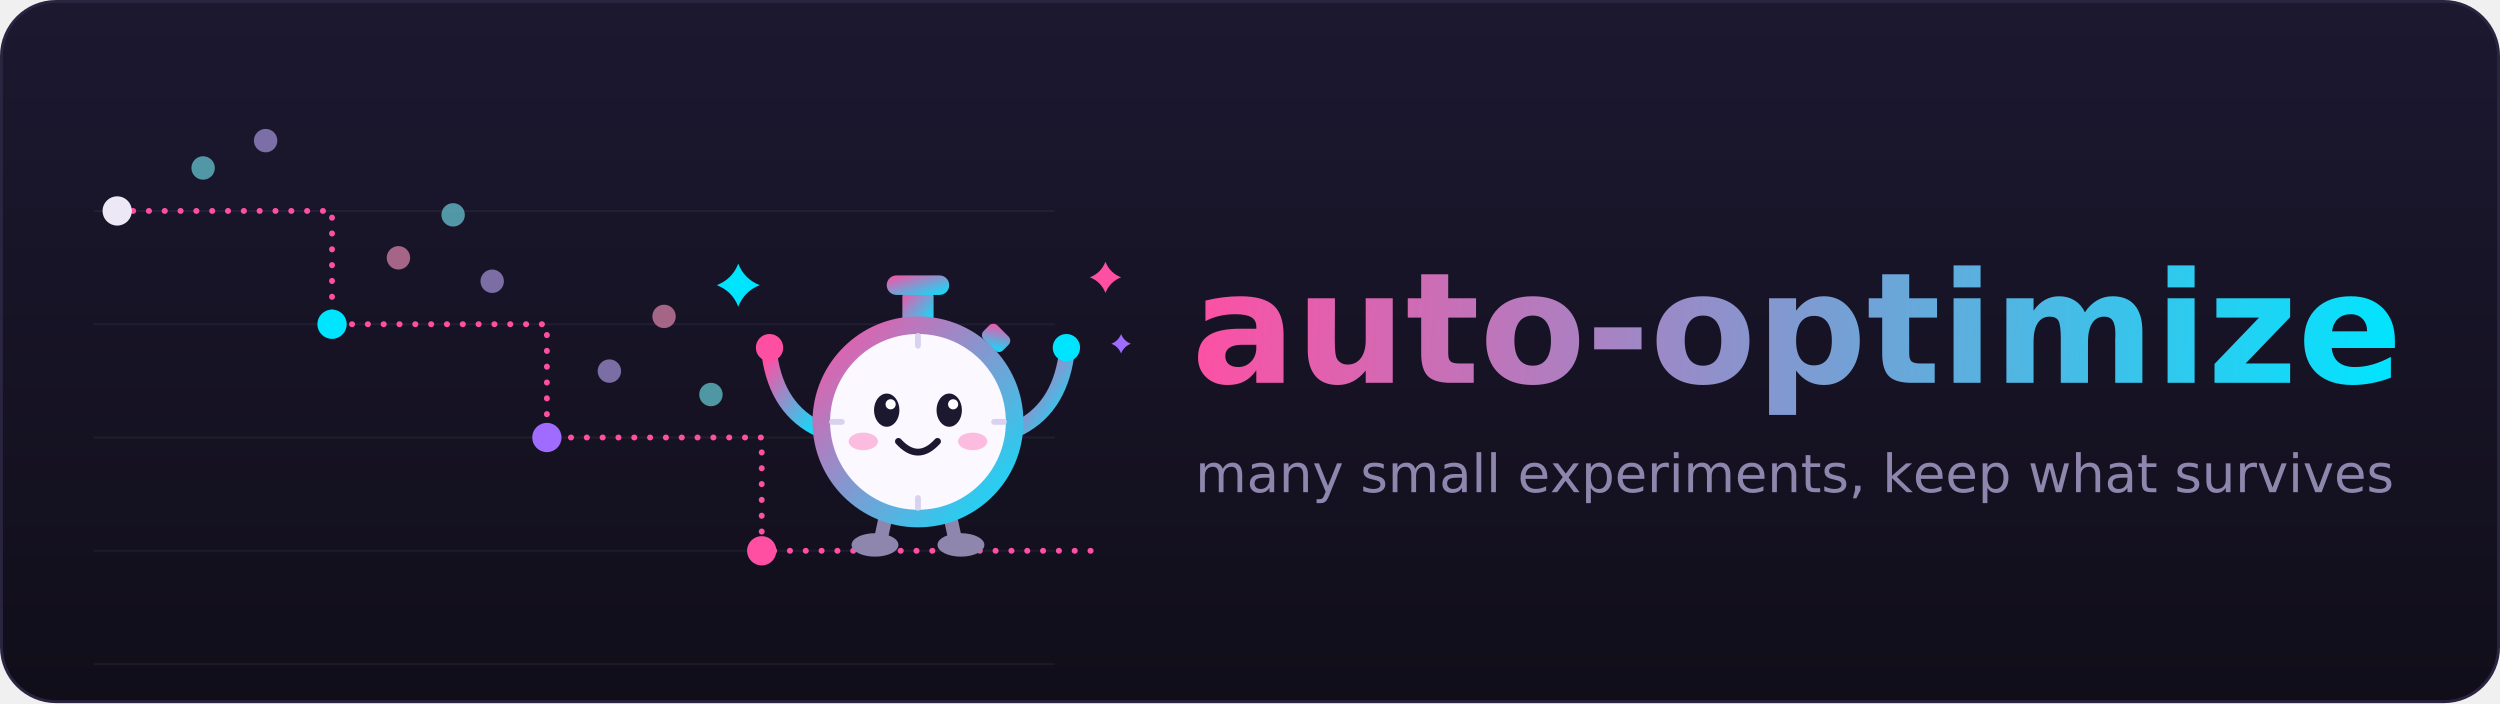
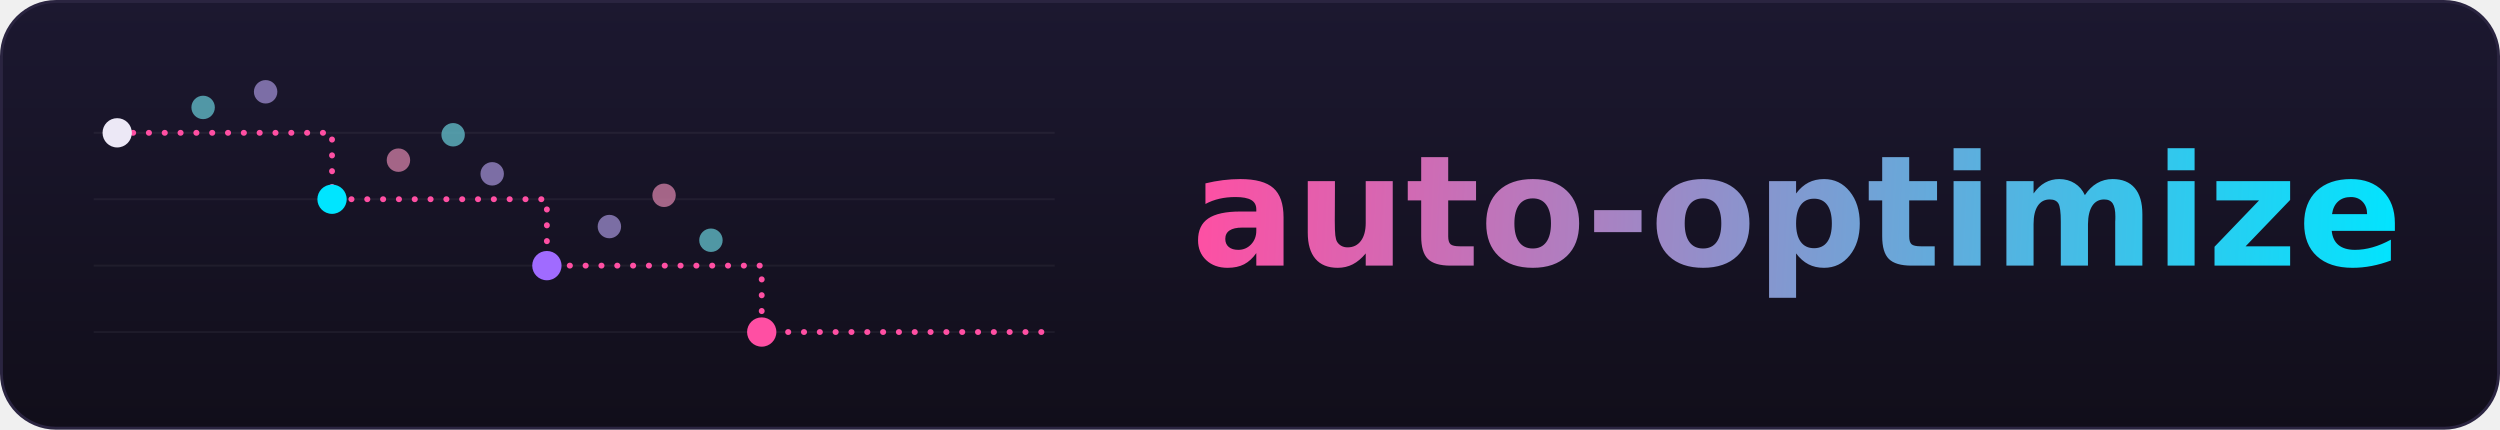
- <svg xmlns="http://www.w3.org/2000/svg" width="1280" height="360" viewBox="0 0 1280 360" role="img" aria-label="auto-optimize">
+ <svg xmlns="http://www.w3.org/2000/svg" width="1280" height="220" viewBox="0 0 1280 220" role="img" aria-label="auto-optimize">
  <defs>
    <linearGradient id="bg" x1="0" y1="0" x2="0" y2="1">
      <stop offset="0" stop-color="#1c1830" />
      <stop offset="1" stop-color="#110e1a" />
-     </linearGradient>
-     <linearGradient id="ring" x1="0" y1="0" x2="1" y2="1">
-       <stop offset="0" stop-color="#ff4fa3" />
-       <stop offset="1" stop-color="#00e5ff" />
    </linearGradient>
    <linearGradient id="word" gradientUnits="userSpaceOnUse" x1="610" y1="120" x2="1230" y2="150">
      <stop offset="0" stop-color="#ff4fa3" />
      <stop offset="1" stop-color="#00e5ff" />
    </linearGradient>
  </defs>
-   <rect x="0.75" y="0.75" width="1278.5" height="358.5" rx="28" fill="url(#bg)" stroke="#2a2440" stroke-width="1.5" />
-   <g transform="translate(0 16)">
-     <g stroke="#ffffff" stroke-opacity="0.05" stroke-width="1">
-       <line x1="48" x2="540" y1="92" y2="92" />
-       <line x1="48" x2="540" y1="150" y2="150" />
-       <line x1="48" x2="540" y1="208" y2="208" />
-       <line x1="48" x2="540" y1="266" y2="266" />
-       <line x1="48" x2="540" y1="324" y2="324" />
-     </g>
-     <circle cx="104" cy="70" r="6" fill="#5fb8c4" fill-opacity="0.8" />
-     <circle cx="136" cy="56" r="6" fill="#9585c4" fill-opacity="0.8" />
-     <circle cx="204" cy="116" r="6" fill="#c77a9f" fill-opacity="0.8" />
-     <circle cx="232" cy="94" r="6" fill="#5fb8c4" fill-opacity="0.8" />
-     <circle cx="252" cy="128" r="6" fill="#9585c4" fill-opacity="0.8" />
-     <circle cx="312" cy="174" r="6" fill="#9585c4" fill-opacity="0.8" />
-     <circle cx="340" cy="146" r="6" fill="#c77a9f" fill-opacity="0.8" />
-     <circle cx="364" cy="186" r="6" fill="#5fb8c4" fill-opacity="0.8" />
-     <path d="M60 92H170V150H280V208H390V266H560" fill="none" stroke="#ff4fa3" stroke-width="3" stroke-dasharray="0.1 8" stroke-linecap="round" />
-     <circle cx="60" cy="92" r="7.5" fill="#ece8f6" />
-     <circle cx="170" cy="150" r="7.5" fill="#00e5ff" />
-     <circle cx="280" cy="208" r="7.5" fill="#a06bff" />
-     <circle cx="390" cy="266" r="7.5" fill="#ff4fa3" />
-     <g stroke="#8e86ad" stroke-width="7" stroke-linecap="round">
-       <line x1="454" y1="246" x2="451" y2="260" />
-       <line x1="486" y1="246" x2="489" y2="260" />
-     </g>
-     <ellipse cx="448" cy="263" rx="12" ry="6" fill="#8e86ad" />
-     <ellipse cx="492" cy="263" rx="12" ry="6" fill="#8e86ad" />
-     <g stroke="url(#ring)" stroke-width="8" stroke-linecap="round" fill="none">
-       <path d="M420 204Q398 194 394 166" />
-       <path d="M520 204Q542 194 546 166" />
-     </g>
-     <circle cx="394" cy="162" r="7" fill="#ff4fa3" />
-     <circle cx="546" cy="162" r="7" fill="#00e5ff" />
-     <rect x="462" y="133" width="16" height="16" rx="3" fill="url(#ring)" />
-     <rect x="454" y="125" width="32" height="10" rx="5" fill="url(#ring)" />
-     <rect x="503" y="152" width="14" height="10" rx="3" fill="url(#ring)" transform="rotate(45 510 157)" />
-     <circle cx="470" cy="200" r="54" fill="url(#ring)" />
-     <circle cx="470" cy="200" r="45" fill="#fbf8ff" />
-     <g stroke="#d9d2ee" stroke-width="3" stroke-linecap="round">
-       <line x1="470.0" y1="161.0" x2="470.0" y2="156.0" />
-       <line x1="509.0" y1="200.0" x2="514.0" y2="200.0" />
-       <line x1="470.0" y1="239.0" x2="470.0" y2="244.0" />
-       <line x1="431.0" y1="200.0" x2="426.0" y2="200.0" />
-     </g>
-     <ellipse cx="454" cy="194" rx="6.5" ry="8.5" fill="#1c1830" />
-     <ellipse cx="486" cy="194" rx="6.5" ry="8.5" fill="#1c1830" />
-     <circle cx="456" cy="191" r="2.6" fill="#ffffff" />
-     <circle cx="488" cy="191" r="2.6" fill="#ffffff" />
-     <ellipse cx="442" cy="210" rx="7.5" ry="4.5" fill="#ff4fa3" fill-opacity="0.35" />
-     <ellipse cx="498" cy="210" rx="7.5" ry="4.5" fill="#ff4fa3" fill-opacity="0.35" />
-     <path d="M460 210Q470 221 480 210" fill="none" stroke="#1c1830" stroke-width="3.5" stroke-linecap="round" />
-     <path d="M378 119Q381.08 126.92 389 130Q381.08 133.08 378 141Q374.92 133.08 367 130Q374.92 126.92 378 119Z" fill="#00e5ff" />
-     <path d="M566 118Q568.24 123.76 574 126Q568.24 128.24 566 134Q563.76 128.24 558 126Q563.76 123.76 566 118Z" fill="#ff4fa3" />
-     <path d="M574 155Q575.4 158.6 579 160Q575.4 161.4 574 165Q572.6 161.4 569 160Q572.6 158.6 574 155Z" fill="#a06bff" />
+   <rect x="0.75" y="0.75" width="1278.5" height="218.5" rx="28" fill="url(#bg)" stroke="#2a2440" stroke-width="1.5" />
+   <g stroke="#ffffff" stroke-opacity="0.05" stroke-width="1">
+     <line x1="48" x2="540" y1="68" y2="68" />
+     <line x1="48" x2="540" y1="102" y2="102" />
+     <line x1="48" x2="540" y1="136" y2="136" />
+     <line x1="48" x2="540" y1="170" y2="170" />
  </g>
-   <path d="M636.041 176.527Q631.714 176.527 629.531 177.995Q627.348 179.464 627.348 182.323Q627.348 184.95 629.106 186.437Q630.864 187.925 633.993 187.925Q637.896 187.925 640.561 185.124Q643.227 182.323 643.227 178.111V176.527ZM657.175 171.311V196.0H643.227V189.586Q640.446 193.527 636.968 195.324Q633.491 197.12 628.507 197.12Q621.784 197.12 617.592 193.199Q613.4 189.277 613.4 183.018Q613.4 175.407 618.635 171.852Q623.871 168.298 635.075 168.298H643.227V167.216Q643.227 163.932 640.639 162.406Q638.05 160.879 632.564 160.879Q628.121 160.879 624.296 161.768Q620.47 162.657 617.186 164.434V153.886Q621.63 152.804 626.111 152.244Q630.593 151.684 635.075 151.684Q646.782 151.684 651.979 156.301Q657.175 160.918 657.175 171.311ZM669.577 179.154V152.727H683.487V157.054Q683.487 160.57 683.448 165.883Q683.409 171.195 683.409 172.973Q683.409 178.189 683.68 180.487Q683.95 182.786 684.607 183.83Q685.457 185.182 686.829 185.916Q688.2 186.65 689.978 186.65Q694.305 186.65 696.778 183.327Q699.25 180.004 699.25 174.093V152.727H713.082V196.0H699.25V189.741Q696.121 193.527 692.624 195.324Q689.128 197.12 684.916 197.12Q677.421 197.12 673.499 192.523Q669.577 187.925 669.577 179.154ZM741.48 140.441V152.727H755.737V162.618H741.48V180.97Q741.48 183.984 742.678 185.047Q743.875 186.109 747.43 186.109H754.539V196.0H742.678Q734.487 196.0 731.067 192.581Q727.648 189.161 727.648 180.97V162.618H720.771V152.727H727.648V140.441ZM784.792 161.575Q780.194 161.575 777.779 164.878Q775.364 168.182 775.364 174.402Q775.364 180.623 777.779 183.926Q780.194 187.23 784.792 187.23Q789.312 187.23 791.707 183.926Q794.103 180.623 794.103 174.402Q794.103 168.182 791.707 164.878Q789.312 161.575 784.792 161.575ZM784.792 151.684Q795.957 151.684 802.236 157.711Q808.514 163.739 808.514 174.402Q808.514 185.066 802.236 191.093Q795.957 197.12 784.792 197.12Q773.587 197.12 767.27 191.093Q760.953 185.066 760.953 174.402Q760.953 163.739 767.27 157.711Q773.587 151.684 784.792 151.684ZM816.203 167.602H840.467V178.845H816.203ZM871.994 161.575Q867.396 161.575 864.982 164.878Q862.567 168.182 862.567 174.402Q862.567 180.623 864.982 183.926Q867.396 187.23 871.994 187.23Q876.515 187.23 878.91 183.926Q881.306 180.623 881.306 174.402Q881.306 168.182 878.91 164.878Q876.515 161.575 871.994 161.575ZM871.994 151.684Q883.16 151.684 889.439 157.711Q895.717 163.739 895.717 174.402Q895.717 185.066 889.439 191.093Q883.16 197.12 871.994 197.12Q860.79 197.12 854.472 191.093Q848.155 185.066 848.155 174.402Q848.155 163.739 854.472 157.711Q860.79 151.684 871.994 151.684ZM919.594 189.741V212.459H905.762V152.727H919.594V159.064Q922.453 155.277 925.931 153.481Q929.408 151.684 933.928 151.684Q941.926 151.684 947.065 158.04Q952.204 164.395 952.204 174.402Q952.204 184.409 947.065 190.765Q941.926 197.12 933.928 197.12Q929.408 197.12 925.931 195.324Q922.453 193.527 919.594 189.741ZM928.79 161.729Q924.347 161.729 921.97 164.994Q919.594 168.259 919.594 174.402Q919.594 180.545 921.97 183.81Q924.347 187.075 928.79 187.075Q933.233 187.075 935.571 183.83Q937.908 180.584 937.908 174.402Q937.908 168.22 935.571 164.975Q933.233 161.729 928.79 161.729ZM977.51 140.441V152.727H991.767V162.618H977.51V180.97Q977.51 183.984 978.708 185.047Q979.906 186.109 983.46 186.109H990.57V196.0H978.708Q970.517 196.0 967.098 192.581Q963.679 189.161 963.679 180.97V162.618H956.801V152.727H963.679V140.441ZM1000.229 152.727H1014.061V196.0H1000.229ZM1000.229 135.882H1014.061V147.163H1000.229ZM1067.456 159.914Q1070.084 155.895 1073.696 153.79Q1077.309 151.684 1081.636 151.684Q1089.093 151.684 1092.995 156.282Q1096.897 160.879 1096.897 169.65V196.0H1082.988V173.436Q1083.027 172.934 1083.046 172.393Q1083.065 171.852 1083.065 170.848Q1083.065 166.25 1081.713 164.183Q1080.361 162.116 1077.347 162.116Q1073.406 162.116 1071.262 165.361Q1069.118 168.607 1069.04 174.75V196.0H1055.131V173.436Q1055.131 166.25 1053.895 164.183Q1052.658 162.116 1049.49 162.116Q1045.511 162.116 1043.347 165.381Q1041.183 168.645 1041.183 174.711V196.0H1027.274V152.727H1041.183V159.064Q1043.733 155.393 1047.037 153.538Q1050.34 151.684 1054.32 151.684Q1058.802 151.684 1062.24 153.848Q1065.679 156.011 1067.456 159.914ZM1109.802 152.727H1123.634V196.0H1109.802ZM1109.802 135.882H1123.634V147.163H1109.802ZM1134.8 152.727H1172.548V162.386L1149.752 186.109H1172.548V196.0H1133.834V186.341L1156.629 162.618H1134.8ZM1226.175 174.248V178.189H1193.836Q1194.339 183.057 1197.352 185.491Q1200.366 187.925 1205.775 187.925Q1210.141 187.925 1214.719 186.631Q1219.298 185.336 1224.127 182.709V193.373Q1219.22 195.227 1214.314 196.174Q1209.407 197.12 1204.5 197.12Q1192.754 197.12 1186.244 191.151Q1179.734 185.182 1179.734 174.402Q1179.734 163.816 1186.128 157.75Q1192.523 151.684 1203.727 151.684Q1213.927 151.684 1220.051 157.827Q1226.175 163.97 1226.175 174.248ZM1211.957 169.65Q1211.957 165.709 1209.658 163.294Q1207.359 160.879 1203.65 160.879Q1199.632 160.879 1197.12 163.14Q1194.609 165.4 1193.991 169.65Z" fill="url(#word)" />
-   <path d="M626.041 240.069Q626.95 238.434 628.216 237.656Q629.481 236.878 631.195 236.878Q633.502 236.878 634.755 238.493Q636.007 240.108 636.007 243.088V252.0H633.568V243.167Q633.568 241.044 632.817 240.016Q632.065 238.988 630.523 238.988Q628.638 238.988 627.543 240.24Q626.449 241.493 626.449 243.655V252.0H624.01V243.167Q624.01 241.031 623.259 240.01Q622.507 238.988 620.938 238.988Q619.08 238.988 617.985 240.247Q616.891 241.506 616.891 243.655V252.0H614.452V237.234H616.891V239.528Q617.722 238.17 618.882 237.524Q620.042 236.878 621.637 236.878Q623.246 236.878 624.373 237.696Q625.5 238.513 626.041 240.069ZM647.556 244.578Q644.616 244.578 643.482 245.25Q642.349 245.922 642.349 247.544Q642.349 248.836 643.199 249.594Q644.049 250.352 645.513 250.352Q647.53 250.352 648.749 248.922Q649.969 247.491 649.969 245.118V244.578ZM652.395 243.576V252.0H649.969V249.759Q649.138 251.104 647.899 251.743Q646.66 252.382 644.867 252.382Q642.599 252.382 641.261 251.11Q639.923 249.838 639.923 247.702Q639.923 245.21 641.591 243.945Q643.258 242.679 646.567 242.679H649.969V242.442Q649.969 240.768 648.868 239.851Q647.767 238.935 645.776 238.935Q644.511 238.935 643.311 239.238Q642.111 239.542 641.004 240.148V237.907Q642.335 237.393 643.588 237.135Q644.84 236.878 646.027 236.878Q649.23 236.878 650.812 238.54Q652.395 240.201 652.395 243.576ZM669.665 243.088V252.0H667.239V243.167Q667.239 241.071 666.422 240.029Q665.604 238.988 663.97 238.988Q662.005 238.988 660.872 240.24Q659.738 241.493 659.738 243.655V252.0H657.299V237.234H659.738V239.528Q660.608 238.197 661.788 237.538Q662.968 236.878 664.51 236.878Q667.055 236.878 668.36 238.454Q669.665 240.029 669.665 243.088ZM680.647 253.371Q679.619 256.008 678.643 256.812Q677.667 257.616 676.033 257.616H674.095V255.586H675.519Q676.521 255.586 677.074 255.111Q677.628 254.637 678.3 252.87L678.735 251.763L672.763 237.234H675.334L679.948 248.783L684.562 237.234H687.133ZM708.478 237.669V239.963Q707.449 239.436 706.342 239.172Q705.234 238.909 704.048 238.909Q702.242 238.909 701.339 239.462Q700.436 240.016 700.436 241.124Q700.436 241.967 701.082 242.448Q701.728 242.93 703.679 243.365L704.509 243.549Q707.093 244.103 708.181 245.112Q709.269 246.12 709.269 247.926Q709.269 249.983 707.64 251.183Q706.012 252.382 703.165 252.382Q701.978 252.382 700.693 252.152Q699.407 251.921 697.983 251.459V248.955Q699.328 249.653 700.633 250.003Q701.938 250.352 703.217 250.352Q704.931 250.352 705.854 249.765Q706.777 249.179 706.777 248.111Q706.777 247.122 706.111 246.595Q705.445 246.067 703.191 245.58L702.347 245.382Q700.093 244.907 699.091 243.925Q698.089 242.943 698.089 241.229Q698.089 239.146 699.565 238.012Q701.042 236.878 703.758 236.878Q705.103 236.878 706.289 237.076Q707.476 237.274 708.478 237.669ZM724.627 240.069Q725.537 238.434 726.803 237.656Q728.068 236.878 729.782 236.878Q732.089 236.878 733.342 238.493Q734.594 240.108 734.594 243.088V252.0H732.155V243.167Q732.155 241.044 731.404 240.016Q730.652 238.988 729.11 238.988Q727.225 238.988 726.13 240.24Q725.036 241.493 725.036 243.655V252.0H722.597V243.167Q722.597 241.031 721.846 240.01Q721.094 238.988 719.525 238.988Q717.667 238.988 716.572 240.247Q715.478 241.506 715.478 243.655V252.0H713.039V237.234H715.478V239.528Q716.309 238.17 717.469 237.524Q718.629 236.878 720.224 236.878Q721.833 236.878 722.96 237.696Q724.087 238.513 724.627 240.069ZM746.143 244.578Q743.203 244.578 742.069 245.25Q740.936 245.922 740.936 247.544Q740.936 248.836 741.786 249.594Q742.636 250.352 744.1 250.352Q746.117 250.352 747.336 248.922Q748.556 247.491 748.556 245.118V244.578ZM750.981 243.576V252.0H748.556V249.759Q747.725 251.104 746.486 251.743Q745.247 252.382 743.454 252.382Q741.186 252.382 739.848 251.11Q738.51 249.838 738.51 247.702Q738.51 245.21 740.177 243.945Q741.845 242.679 745.154 242.679H748.556V242.442Q748.556 240.768 747.455 239.851Q746.354 238.935 744.363 238.935Q743.098 238.935 741.898 239.238Q740.698 239.542 739.591 240.148V237.907Q740.922 237.393 742.175 237.135Q743.427 236.878 744.614 236.878Q747.817 236.878 749.399 238.54Q750.981 240.201 750.981 243.576ZM755.978 231.486H758.404V252.0H755.978ZM763.479 231.486H765.905V252.0H763.479ZM792.193 244.011V245.197H781.04Q781.198 247.702 782.55 249.014Q783.901 250.326 786.313 250.326Q787.711 250.326 789.023 249.983Q790.334 249.64 791.626 248.955V251.249Q790.321 251.802 788.95 252.092Q787.579 252.382 786.168 252.382Q782.635 252.382 780.572 250.326Q778.509 248.269 778.509 244.762Q778.509 241.137 780.467 239.008Q782.424 236.878 785.747 236.878Q788.726 236.878 790.46 238.797Q792.193 240.715 792.193 244.011ZM789.768 243.299Q789.741 241.308 788.654 240.122Q787.566 238.935 785.773 238.935Q783.743 238.935 782.523 240.082Q781.304 241.229 781.119 243.312ZM808.449 237.234 803.109 244.419 808.726 252.0H805.865L801.567 246.199L797.269 252.0H794.408L800.143 244.274L794.896 237.234H797.757L801.672 242.495L805.588 237.234ZM814.5 249.785V257.616H812.061V237.234H814.5V239.476Q815.265 238.157 816.431 237.518Q817.598 236.878 819.22 236.878Q821.909 236.878 823.59 239.014Q825.271 241.15 825.271 244.63Q825.271 248.111 823.59 250.247Q821.909 252.382 819.22 252.382Q817.598 252.382 816.431 251.743Q815.265 251.104 814.5 249.785ZM822.753 244.63Q822.753 241.954 821.652 240.431Q820.551 238.909 818.626 238.909Q816.702 238.909 815.601 240.431Q814.5 241.954 814.5 244.63Q814.5 247.307 815.601 248.829Q816.702 250.352 818.626 250.352Q820.551 250.352 821.652 248.829Q822.753 247.307 822.753 244.63ZM841.922 244.011V245.197H830.769Q830.927 247.702 832.278 249.014Q833.629 250.326 836.042 250.326Q837.439 250.326 838.751 249.983Q840.063 249.64 841.355 248.955V251.249Q840.05 251.802 838.679 252.092Q837.308 252.382 835.897 252.382Q832.364 252.382 830.301 250.326Q828.237 248.269 828.237 244.762Q828.237 241.137 830.195 239.008Q832.153 236.878 835.475 236.878Q838.455 236.878 840.188 238.797Q841.922 240.715 841.922 244.011ZM839.496 243.299Q839.47 241.308 838.382 240.122Q837.294 238.935 835.501 238.935Q833.471 238.935 832.252 240.082Q831.032 241.229 830.848 243.312ZM854.459 239.502Q854.051 239.265 853.57 239.153Q853.088 239.041 852.508 239.041Q850.452 239.041 849.351 240.379Q848.25 241.717 848.25 244.222V252.0H845.811V237.234H848.25V239.528Q849.015 238.184 850.241 237.531Q851.467 236.878 853.22 236.878Q853.471 236.878 853.774 236.911Q854.077 236.944 854.446 237.01ZM857.004 237.234H859.43V252.0H857.004ZM857.004 231.486H859.43V234.558H857.004ZM876.001 240.069Q876.911 238.434 878.177 237.656Q879.442 236.878 881.156 236.878Q883.463 236.878 884.716 238.493Q885.968 240.108 885.968 243.088V252.0H883.529V243.167Q883.529 241.044 882.778 240.016Q882.026 238.988 880.484 238.988Q878.599 238.988 877.504 240.24Q876.41 241.493 876.41 243.655V252.0H873.971V243.167Q873.971 241.031 873.22 240.01Q872.468 238.988 870.899 238.988Q869.041 238.988 867.946 240.247Q866.852 241.506 866.852 243.655V252.0H864.413V237.234H866.852V239.528Q867.683 238.17 868.843 237.524Q870.003 236.878 871.598 236.878Q873.207 236.878 874.334 237.696Q875.461 238.513 876.001 240.069ZM903.437 244.011V245.197H892.283Q892.441 247.702 893.793 249.014Q895.144 250.326 897.557 250.326Q898.954 250.326 900.266 249.983Q901.578 249.64 902.87 248.955V251.249Q901.564 251.802 900.193 252.092Q898.822 252.382 897.412 252.382Q893.878 252.382 891.815 250.326Q889.752 248.269 889.752 244.762Q889.752 241.137 891.71 239.008Q893.667 236.878 896.99 236.878Q899.969 236.878 901.703 238.797Q903.437 240.715 903.437 244.011ZM901.011 243.299Q900.984 241.308 899.897 240.122Q898.809 238.935 897.016 238.935Q894.986 238.935 893.766 240.082Q892.547 241.229 892.362 243.312ZM919.692 243.088V252.0H917.266V243.167Q917.266 241.071 916.449 240.029Q915.631 238.988 913.997 238.988Q912.032 238.988 910.898 240.24Q909.765 241.493 909.765 243.655V252.0H907.326V237.234H909.765V239.528Q910.635 238.197 911.815 237.538Q912.995 236.878 914.537 236.878Q917.082 236.878 918.387 238.454Q919.692 240.029 919.692 243.088ZM926.93 233.042V237.234H931.926V239.12H926.93V247.135Q926.93 248.941 927.424 249.456Q927.918 249.97 929.435 249.97H931.926V252.0H929.435Q926.626 252.0 925.559 250.952Q924.491 249.904 924.491 247.135V239.12H922.711V237.234H924.491V233.042ZM944.53 237.669V239.963Q943.501 239.436 942.394 239.172Q941.287 238.909 940.1 238.909Q938.294 238.909 937.391 239.462Q936.488 240.016 936.488 241.124Q936.488 241.967 937.134 242.448Q937.78 242.93 939.731 243.365L940.562 243.549Q943.146 244.103 944.233 245.112Q945.321 246.12 945.321 247.926Q945.321 249.983 943.693 251.183Q942.064 252.382 939.217 252.382Q938.03 252.382 936.745 252.152Q935.459 251.921 934.036 251.459V248.955Q935.38 249.653 936.686 250.003Q937.991 250.352 939.27 250.352Q940.983 250.352 941.906 249.765Q942.829 249.179 942.829 248.111Q942.829 247.122 942.163 246.595Q941.498 246.067 939.243 245.58L938.399 245.382Q936.145 244.907 935.143 243.925Q934.141 242.943 934.141 241.229Q934.141 239.146 935.618 238.012Q937.094 236.878 939.81 236.878Q941.155 236.878 942.341 237.076Q943.528 237.274 944.53 237.669ZM949.803 248.651H952.585V250.919L950.423 255.138H948.722L949.803 250.919ZM966.256 231.486H968.695V243.602L975.933 237.234H979.031L971.2 244.143L979.361 252.0H976.197L968.695 244.789V252.0H966.256ZM994.614 244.011V245.197H983.461Q983.619 247.702 984.97 249.014Q986.322 250.326 988.734 250.326Q990.132 250.326 991.444 249.983Q992.755 249.64 994.047 248.955V251.249Q992.742 251.802 991.371 252.092Q990.0 252.382 988.589 252.382Q985.056 252.382 982.993 250.326Q980.93 248.269 980.93 244.762Q980.93 241.137 982.887 239.008Q984.845 236.878 988.167 236.878Q991.147 236.878 992.881 238.797Q994.614 240.715 994.614 244.011ZM992.188 243.299Q992.162 241.308 991.074 240.122Q989.987 238.935 988.194 238.935Q986.164 238.935 984.944 240.082Q983.725 241.229 983.54 243.312ZM1011.226 244.011V245.197H1000.072Q1000.23 247.702 1001.582 249.014Q1002.933 250.326 1005.346 250.326Q1006.743 250.326 1008.055 249.983Q1009.367 249.64 1010.659 248.955V251.249Q1009.354 251.802 1007.982 252.092Q1006.611 252.382 1005.201 252.382Q1001.667 252.382 999.604 250.326Q997.541 248.269 997.541 244.762Q997.541 241.137 999.499 239.008Q1001.457 236.878 1004.779 236.878Q1007.758 236.878 1009.492 238.797Q1011.226 240.715 1011.226 244.011ZM1008.8 243.299Q1008.773 241.308 1007.686 240.122Q1006.598 238.935 1004.805 238.935Q1002.775 238.935 1001.555 240.082Q1000.336 241.229 1000.151 243.312ZM1017.554 249.785V257.616H1015.115V237.234H1017.554V239.476Q1018.318 238.157 1019.485 237.518Q1020.652 236.878 1022.273 236.878Q1024.963 236.878 1026.644 239.014Q1028.325 241.15 1028.325 244.63Q1028.325 248.111 1026.644 250.247Q1024.963 252.382 1022.273 252.382Q1020.652 252.382 1019.485 251.743Q1018.318 251.104 1017.554 249.785ZM1025.807 244.63Q1025.807 241.954 1024.706 240.431Q1023.605 238.909 1021.68 238.909Q1019.755 238.909 1018.655 240.431Q1017.554 241.954 1017.554 244.63Q1017.554 247.307 1018.655 248.829Q1019.755 250.352 1021.68 250.352Q1023.605 250.352 1024.706 248.829Q1025.807 247.307 1025.807 244.63ZM1039.518 237.234H1041.943L1044.976 248.757L1047.995 237.234H1050.855L1053.888 248.757L1056.907 237.234H1059.333L1055.47 252.0H1052.609L1049.432 239.897L1046.241 252.0H1043.38ZM1075.285 243.088V252.0H1072.859V243.167Q1072.859 241.071 1072.042 240.029Q1071.224 238.988 1069.589 238.988Q1067.625 238.988 1066.491 240.24Q1065.357 241.493 1065.357 243.655V252.0H1062.918V231.486H1065.357V239.528Q1066.228 238.197 1067.407 237.538Q1068.587 236.878 1070.13 236.878Q1072.674 236.878 1073.979 238.454Q1075.285 240.029 1075.285 243.088ZM1086.833 244.578Q1083.894 244.578 1082.76 245.25Q1081.626 245.922 1081.626 247.544Q1081.626 248.836 1082.476 249.594Q1083.327 250.352 1084.79 250.352Q1086.807 250.352 1088.027 248.922Q1089.246 247.491 1089.246 245.118V244.578ZM1091.672 243.576V252.0H1089.246V249.759Q1088.416 251.104 1087.176 251.743Q1085.937 252.382 1084.144 252.382Q1081.876 252.382 1080.538 251.11Q1079.2 249.838 1079.2 247.702Q1079.2 245.21 1080.868 243.945Q1082.536 242.679 1085.845 242.679H1089.246V242.442Q1089.246 240.768 1088.145 239.851Q1087.044 238.935 1085.054 238.935Q1083.788 238.935 1082.588 239.238Q1081.389 239.542 1080.281 240.148V237.907Q1081.613 237.393 1082.865 237.135Q1084.118 236.878 1085.304 236.878Q1088.508 236.878 1090.09 238.54Q1091.672 240.201 1091.672 243.576ZM1099.068 233.042V237.234H1104.064V239.12H1099.068V247.135Q1099.068 248.941 1099.562 249.456Q1100.057 249.97 1101.573 249.97H1104.064V252.0H1101.573Q1098.765 252.0 1097.697 250.952Q1096.629 249.904 1096.629 247.135V239.12H1094.849V237.234H1096.629V233.042ZM1125.25 237.669V239.963Q1124.222 239.436 1123.115 239.172Q1122.007 238.909 1120.821 238.909Q1119.015 238.909 1118.112 239.462Q1117.208 240.016 1117.208 241.124Q1117.208 241.967 1117.854 242.448Q1118.5 242.93 1120.452 243.365L1121.282 243.549Q1123.866 244.103 1124.954 245.112Q1126.042 246.12 1126.042 247.926Q1126.042 249.983 1124.413 251.183Q1122.785 252.382 1119.938 252.382Q1118.751 252.382 1117.466 252.152Q1116.18 251.921 1114.756 251.459V248.955Q1116.101 249.653 1117.406 250.003Q1118.711 250.352 1119.99 250.352Q1121.704 250.352 1122.627 249.765Q1123.55 249.179 1123.55 248.111Q1123.55 247.122 1122.884 246.595Q1122.218 246.067 1119.964 245.58L1119.12 245.382Q1116.866 244.907 1115.864 243.925Q1114.862 242.943 1114.862 241.229Q1114.862 239.146 1116.338 238.012Q1117.815 236.878 1120.531 236.878Q1121.875 236.878 1123.062 237.076Q1124.249 237.274 1125.25 237.669ZM1129.654 246.173V237.234H1132.08V246.081Q1132.08 248.177 1132.897 249.225Q1133.714 250.273 1135.349 250.273Q1137.313 250.273 1138.454 249.021Q1139.594 247.768 1139.594 245.606V237.234H1142.02V252.0H1139.594V249.732Q1138.711 251.077 1137.544 251.73Q1136.377 252.382 1134.835 252.382Q1132.291 252.382 1130.972 250.8Q1129.654 249.218 1129.654 246.173ZM1135.758 236.878ZM1155.573 239.502Q1155.164 239.265 1154.683 239.153Q1154.202 239.041 1153.622 239.041Q1151.565 239.041 1150.464 240.379Q1149.363 241.717 1149.363 244.222V252.0H1146.924V237.234H1149.363V239.528Q1150.128 238.184 1151.354 237.531Q1152.58 236.878 1154.333 236.878Q1154.584 236.878 1154.887 236.911Q1155.19 236.944 1155.56 237.01ZM1156.377 237.234H1158.948L1163.562 249.627L1168.176 237.234H1170.747L1165.21 252.0H1161.914ZM1174.096 237.234H1176.521V252.0H1174.096ZM1174.096 231.486H1176.521V234.558H1174.096ZM1179.857 237.234H1182.428L1187.042 249.627L1191.656 237.234H1194.227L1188.69 252.0H1185.394ZM1210.206 244.011V245.197H1199.052Q1199.21 247.702 1200.562 249.014Q1201.913 250.326 1204.326 250.326Q1205.723 250.326 1207.035 249.983Q1208.347 249.64 1209.639 248.955V251.249Q1208.333 251.802 1206.962 252.092Q1205.591 252.382 1204.181 252.382Q1200.647 252.382 1198.584 250.326Q1196.521 248.269 1196.521 244.762Q1196.521 241.137 1198.479 239.008Q1200.437 236.878 1203.759 236.878Q1206.738 236.878 1208.472 238.797Q1210.206 240.715 1210.206 244.011ZM1207.78 243.299Q1207.753 241.308 1206.666 240.122Q1205.578 238.935 1203.785 238.935Q1201.755 238.935 1200.535 240.082Q1199.316 241.229 1199.131 243.312ZM1223.6 237.669V239.963Q1222.572 239.436 1221.464 239.172Q1220.357 238.909 1219.17 238.909Q1217.364 238.909 1216.461 239.462Q1215.558 240.016 1215.558 241.124Q1215.558 241.967 1216.204 242.448Q1216.85 242.93 1218.801 243.365L1219.632 243.549Q1222.216 244.103 1223.303 245.112Q1224.391 246.12 1224.391 247.926Q1224.391 249.983 1222.763 251.183Q1221.135 252.382 1218.287 252.382Q1217.101 252.382 1215.815 252.152Q1214.53 251.921 1213.106 251.459V248.955Q1214.451 249.653 1215.756 250.003Q1217.061 250.352 1218.34 250.352Q1220.054 250.352 1220.977 249.765Q1221.899 249.179 1221.899 248.111Q1221.899 247.122 1221.234 246.595Q1220.568 246.067 1218.313 245.58L1217.47 245.382Q1215.215 244.907 1214.213 243.925Q1213.211 242.943 1213.211 241.229Q1213.211 239.146 1214.688 238.012Q1216.165 236.878 1218.88 236.878Q1220.225 236.878 1221.412 237.076Q1222.598 237.274 1223.6 237.669Z" fill="#8e86ad" />
+   <circle cx="104" cy="55" r="6" fill="#5fb8c4" fill-opacity="0.8" />
+   <circle cx="136" cy="47" r="6" fill="#9585c4" fill-opacity="0.8" />
+   <circle cx="204" cy="82" r="6" fill="#c77a9f" fill-opacity="0.8" />
+   <circle cx="232" cy="69" r="6" fill="#5fb8c4" fill-opacity="0.8" />
+   <circle cx="252" cy="89" r="6" fill="#9585c4" fill-opacity="0.8" />
+   <circle cx="312" cy="116" r="6" fill="#9585c4" fill-opacity="0.8" />
+   <circle cx="340" cy="100" r="6" fill="#c77a9f" fill-opacity="0.8" />
+   <circle cx="364" cy="123" r="6" fill="#5fb8c4" fill-opacity="0.8" />
+   <path d="M60 68H170V102H280V136H390V170H540" fill="none" stroke="#ff4fa3" stroke-width="3" stroke-dasharray="0.1 8" stroke-linecap="round" />
+   <circle cx="60" cy="68" r="7.5" fill="#ece8f6" />
+   <circle cx="170" cy="102" r="7.5" fill="#00e5ff" />
+   <circle cx="280" cy="136" r="7.5" fill="#a06bff" />
+   <circle cx="390" cy="170" r="7.5" fill="#ff4fa3" />
+   <path d="M636.041 116.527Q631.714 116.527 629.531 117.995Q627.348 119.464 627.348 122.323Q627.348 124.95 629.106 126.437Q630.864 127.925 633.993 127.925Q637.896 127.925 640.561 125.124Q643.227 122.323 643.227 118.111V116.527ZM657.175 111.311V136.0H643.227V129.586Q640.446 133.527 636.968 135.324Q633.491 137.12 628.507 137.12Q621.784 137.12 617.592 133.199Q613.4 129.277 613.4 123.018Q613.4 115.407 618.635 111.852Q623.871 108.298 635.075 108.298H643.227V107.216Q643.227 103.932 640.639 102.406Q638.05 100.879 632.564 100.879Q628.121 100.879 624.296 101.768Q620.47 102.657 617.186 104.434V93.886Q621.63 92.804 626.111 92.244Q630.593 91.684 635.075 91.684Q646.782 91.684 651.979 96.301Q657.175 100.918 657.175 111.311ZM669.577 119.154V92.727H683.487V97.054Q683.487 100.57 683.448 105.883Q683.409 111.195 683.409 112.973Q683.409 118.189 683.68 120.487Q683.95 122.786 684.607 123.83Q685.457 125.182 686.829 125.916Q688.2 126.65 689.978 126.65Q694.305 126.65 696.778 123.327Q699.25 120.004 699.25 114.093V92.727H713.082V136.0H699.25V129.741Q696.121 133.527 692.624 135.324Q689.128 137.12 684.916 137.12Q677.421 137.12 673.499 132.523Q669.577 127.925 669.577 119.154ZM741.48 80.441V92.727H755.737V102.618H741.48V120.97Q741.48 123.984 742.678 125.047Q743.875 126.109 747.43 126.109H754.539V136.0H742.678Q734.487 136.0 731.067 132.581Q727.648 129.161 727.648 120.97V102.618H720.771V92.727H727.648V80.441ZM784.792 101.575Q780.194 101.575 777.779 104.878Q775.364 108.182 775.364 114.402Q775.364 120.623 777.779 123.926Q780.194 127.23 784.792 127.23Q789.312 127.23 791.707 123.926Q794.103 120.623 794.103 114.402Q794.103 108.182 791.707 104.878Q789.312 101.575 784.792 101.575ZM784.792 91.684Q795.957 91.684 802.236 97.711Q808.514 103.739 808.514 114.402Q808.514 125.066 802.236 131.093Q795.957 137.12 784.792 137.12Q773.587 137.12 767.27 131.093Q760.953 125.066 760.953 114.402Q760.953 103.739 767.27 97.711Q773.587 91.684 784.792 91.684ZM816.203 107.602H840.467V118.845H816.203ZM871.994 101.575Q867.396 101.575 864.982 104.878Q862.567 108.182 862.567 114.402Q862.567 120.623 864.982 123.926Q867.396 127.23 871.994 127.23Q876.515 127.23 878.91 123.926Q881.306 120.623 881.306 114.402Q881.306 108.182 878.91 104.878Q876.515 101.575 871.994 101.575ZM871.994 91.684Q883.16 91.684 889.439 97.711Q895.717 103.739 895.717 114.402Q895.717 125.066 889.439 131.093Q883.16 137.12 871.994 137.12Q860.79 137.12 854.472 131.093Q848.155 125.066 848.155 114.402Q848.155 103.739 854.472 97.711Q860.79 91.684 871.994 91.684ZM919.594 129.741V152.459H905.762V92.727H919.594V99.064Q922.453 95.277 925.931 93.481Q929.408 91.684 933.928 91.684Q941.926 91.684 947.065 98.04Q952.204 104.395 952.204 114.402Q952.204 124.409 947.065 130.765Q941.926 137.12 933.928 137.12Q929.408 137.12 925.931 135.324Q922.453 133.527 919.594 129.741ZM928.79 101.729Q924.347 101.729 921.97 104.994Q919.594 108.259 919.594 114.402Q919.594 120.545 921.97 123.81Q924.347 127.075 928.79 127.075Q933.233 127.075 935.571 123.83Q937.908 120.584 937.908 114.402Q937.908 108.22 935.571 104.975Q933.233 101.729 928.79 101.729ZM977.51 80.441V92.727H991.767V102.618H977.51V120.97Q977.51 123.984 978.708 125.047Q979.906 126.109 983.46 126.109H990.57V136.0H978.708Q970.517 136.0 967.098 132.581Q963.679 129.161 963.679 120.97V102.618H956.801V92.727H963.679V80.441ZM1000.229 92.727H1014.061V136.0H1000.229ZM1000.229 75.882H1014.061V87.163H1000.229ZM1067.456 99.914Q1070.084 95.895 1073.696 93.79Q1077.309 91.684 1081.636 91.684Q1089.093 91.684 1092.995 96.282Q1096.897 100.879 1096.897 109.65V136.0H1082.988V113.436Q1083.027 112.934 1083.046 112.393Q1083.065 111.852 1083.065 110.848Q1083.065 106.25 1081.713 104.183Q1080.361 102.116 1077.347 102.116Q1073.406 102.116 1071.262 105.361Q1069.118 108.607 1069.04 114.75V136.0H1055.131V113.436Q1055.131 106.25 1053.895 104.183Q1052.658 102.116 1049.49 102.116Q1045.511 102.116 1043.347 105.381Q1041.183 108.645 1041.183 114.711V136.0H1027.274V92.727H1041.183V99.064Q1043.733 95.393 1047.037 93.538Q1050.34 91.684 1054.32 91.684Q1058.802 91.684 1062.24 93.848Q1065.679 96.011 1067.456 99.914ZM1109.802 92.727H1123.634V136.0H1109.802ZM1109.802 75.882H1123.634V87.163H1109.802ZM1134.8 92.727H1172.548V102.386L1149.752 126.109H1172.548V136.0H1133.834V126.341L1156.629 102.618H1134.8ZM1226.175 114.248V118.189H1193.836Q1194.339 123.057 1197.352 125.491Q1200.366 127.925 1205.775 127.925Q1210.141 127.925 1214.719 126.631Q1219.298 125.336 1224.127 122.709V133.373Q1219.22 135.227 1214.314 136.174Q1209.407 137.12 1204.5 137.12Q1192.754 137.12 1186.244 131.151Q1179.734 125.182 1179.734 114.402Q1179.734 103.816 1186.128 97.75Q1192.523 91.684 1203.727 91.684Q1213.927 91.684 1220.051 97.827Q1226.175 103.97 1226.175 114.248ZM1211.957 109.65Q1211.957 105.709 1209.658 103.294Q1207.359 100.879 1203.65 100.879Q1199.632 100.879 1197.12 103.14Q1194.609 105.4 1193.991 109.65Z" fill="url(#word)" />
</svg>
